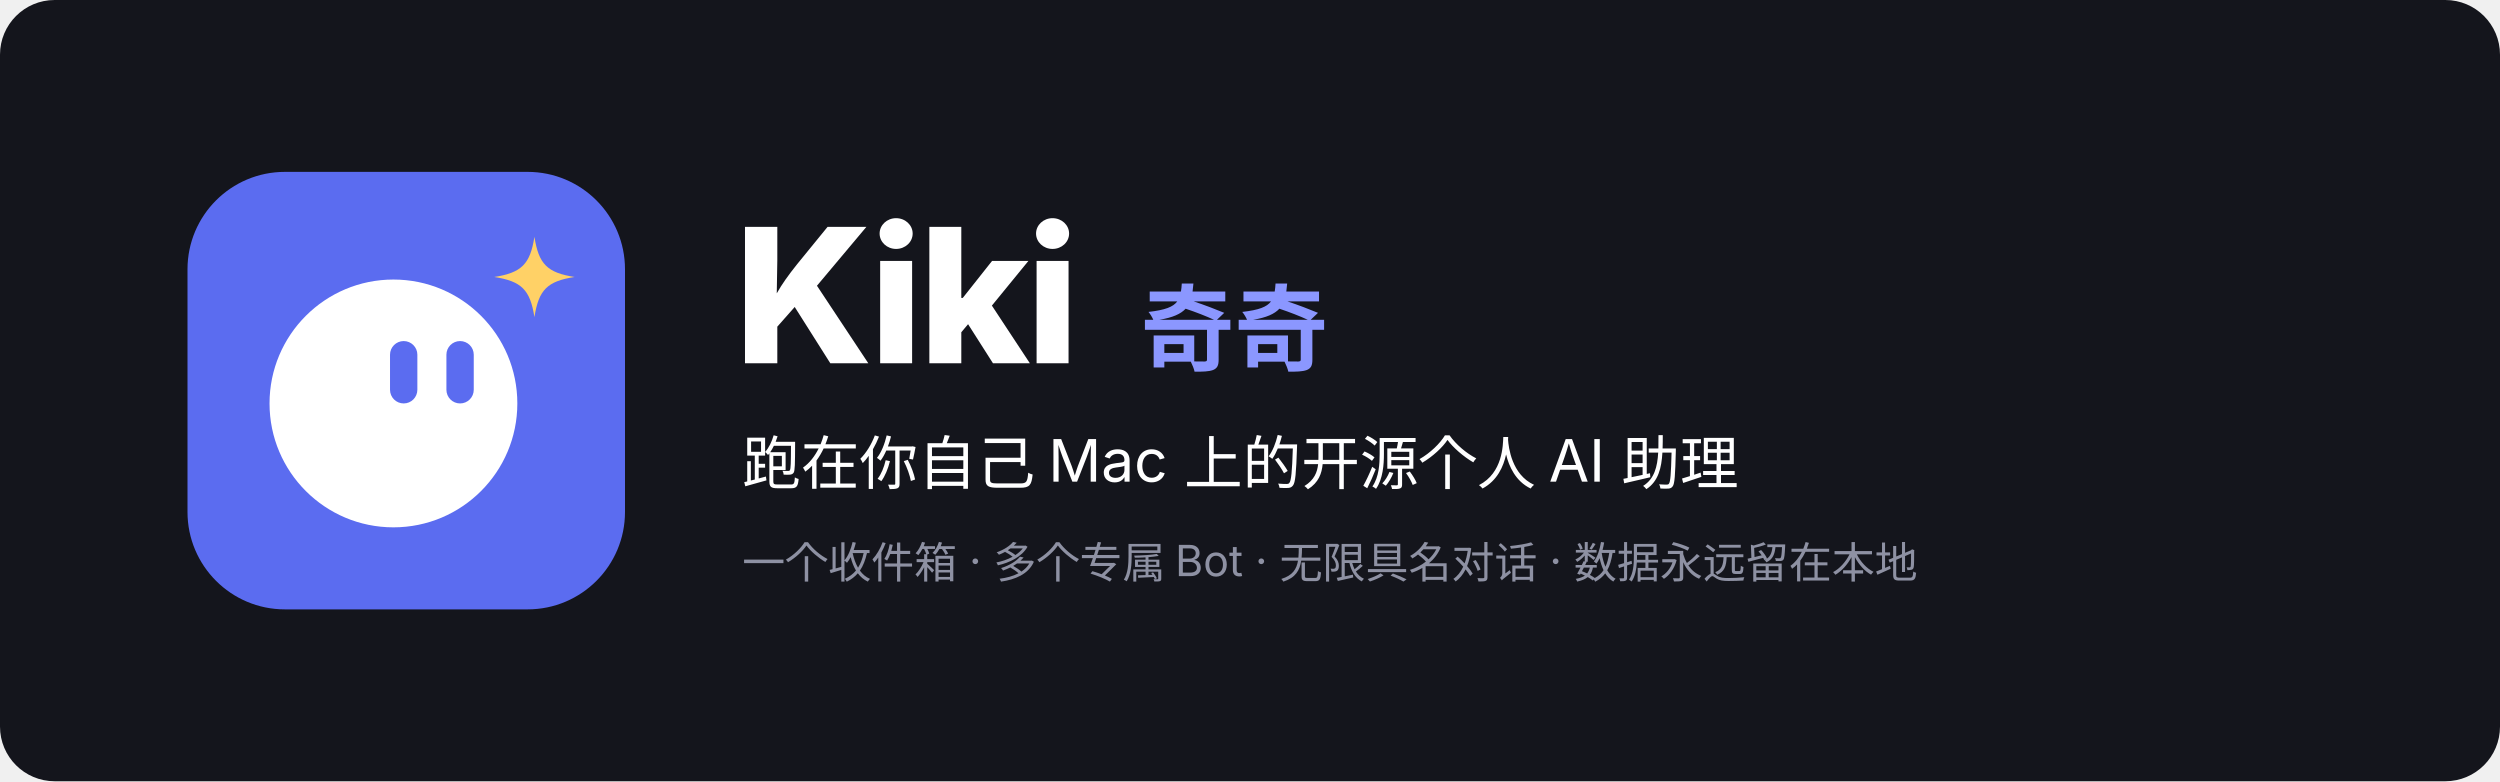
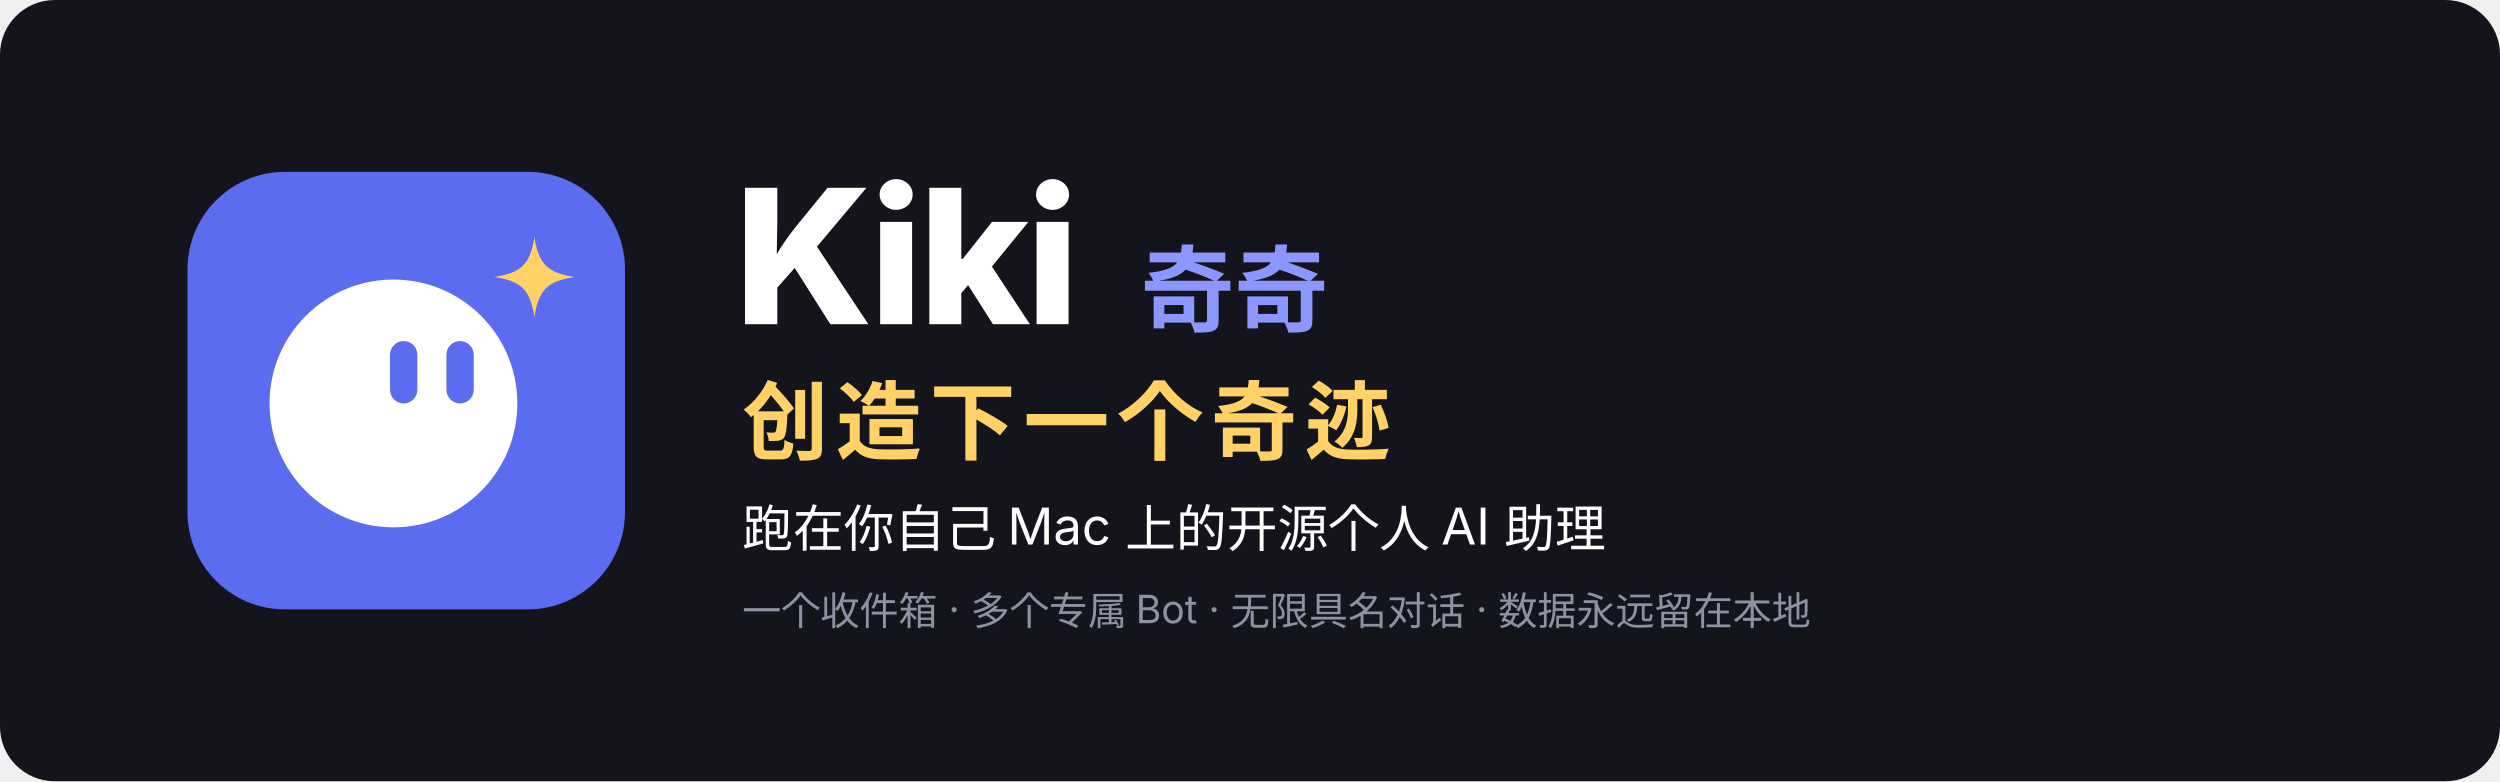
<svg xmlns="http://www.w3.org/2000/svg" width="1280" height="400" viewBox="0 0 1280 400">
  <rect width="1280" height="400" rx="28" fill="#14151c" />
  <g transform="translate(96 88) scale(0.21875)">
    <rect width="1024" height="1024" rx="228" fill="#5b6cf0" />
    <circle cx="482" cy="542" r="290" fill="#fff" />
    <g fill="#5b6cf0">
      <rect x="474" y="396" width="64" height="146" rx="32" />
      <rect x="606" y="396" width="64" height="146" rx="32" />
    </g>
    <path d="M812 152c10 64 30 84 94 94-64 10-84 30-94 94-10-64-30-84-94-94 64-10 84-30 94-94z" fill="#ffd166" />
  </g>
  <g font-family="-apple-system, BlinkMacSystemFont, 'SF Pro Display', 'PingFang SC', 'Segoe UI', 'Noto Sans SC', sans-serif">
-     <text x="376" y="186" font-size="96" font-weight="800" fill="#ffffff" letter-spacing="-2">Kiki</text>
-     <text x="584" y="186" font-size="48" font-weight="600" fill="#8b97ff">奇奇</text>
-     <text x="380" y="248" font-size="30" fill="#ffffff">跑在你自己 Mac 上的开源个人 AI 助理</text>
-     <text x="380" y="296" font-size="22" fill="#8e91a3">一个收件箱 · 多个专属 Bot · 无限具名对话 · 数据永远留在本地</text>
+     <text x="376" y="166" font-size="96" font-weight="800" fill="#ffffff" letter-spacing="-2">Kiki</text>
+     <text x="584" y="166" font-size="48" font-weight="600" fill="#8b97ff">奇奇</text>
+     <text x="380" y="232" font-size="44" font-weight="800" fill="#ffd166" letter-spacing="4">创造下一个奇迹</text>
+     <text x="380" y="280" font-size="26" fill="#ffffff">跑在你自己 Mac 上的开源个人 AI 助理</text>
+     <text x="380" y="320" font-size="20" fill="#8e91a3">一个收件箱 · 多个专属 Bot · 无限具名对话 · 数据永远留在本地</text>
  </g>
</svg>
